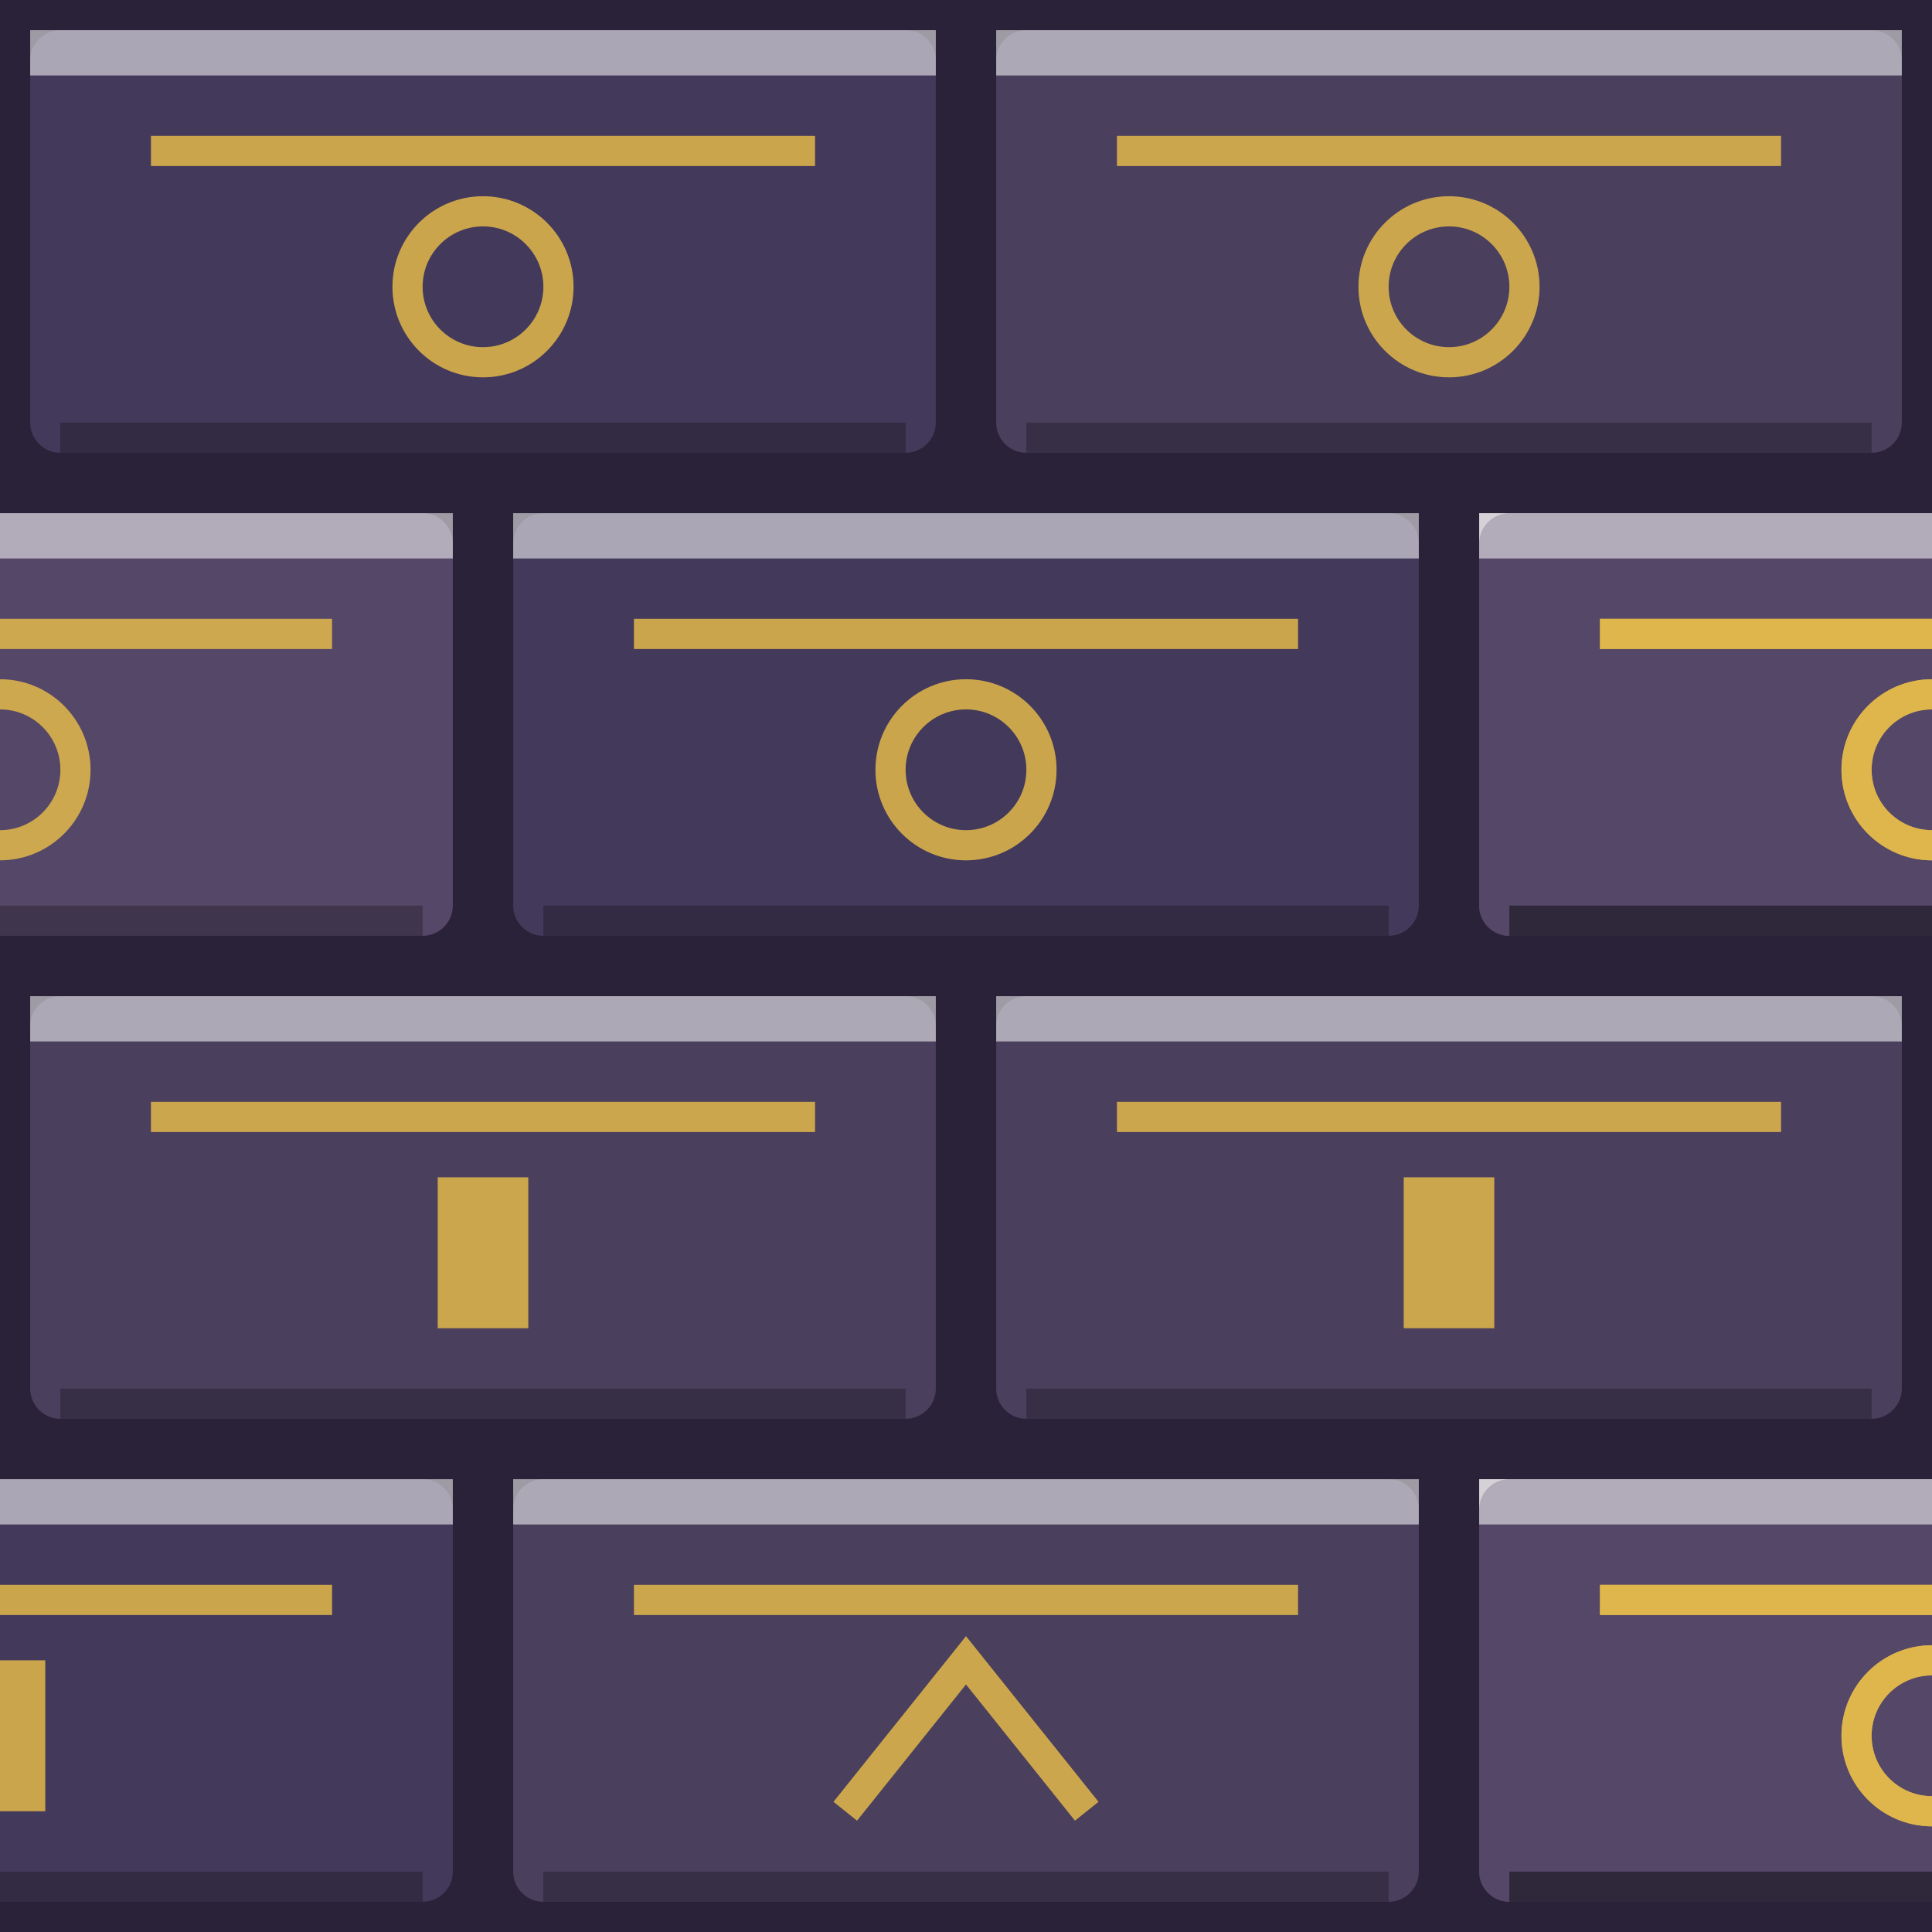
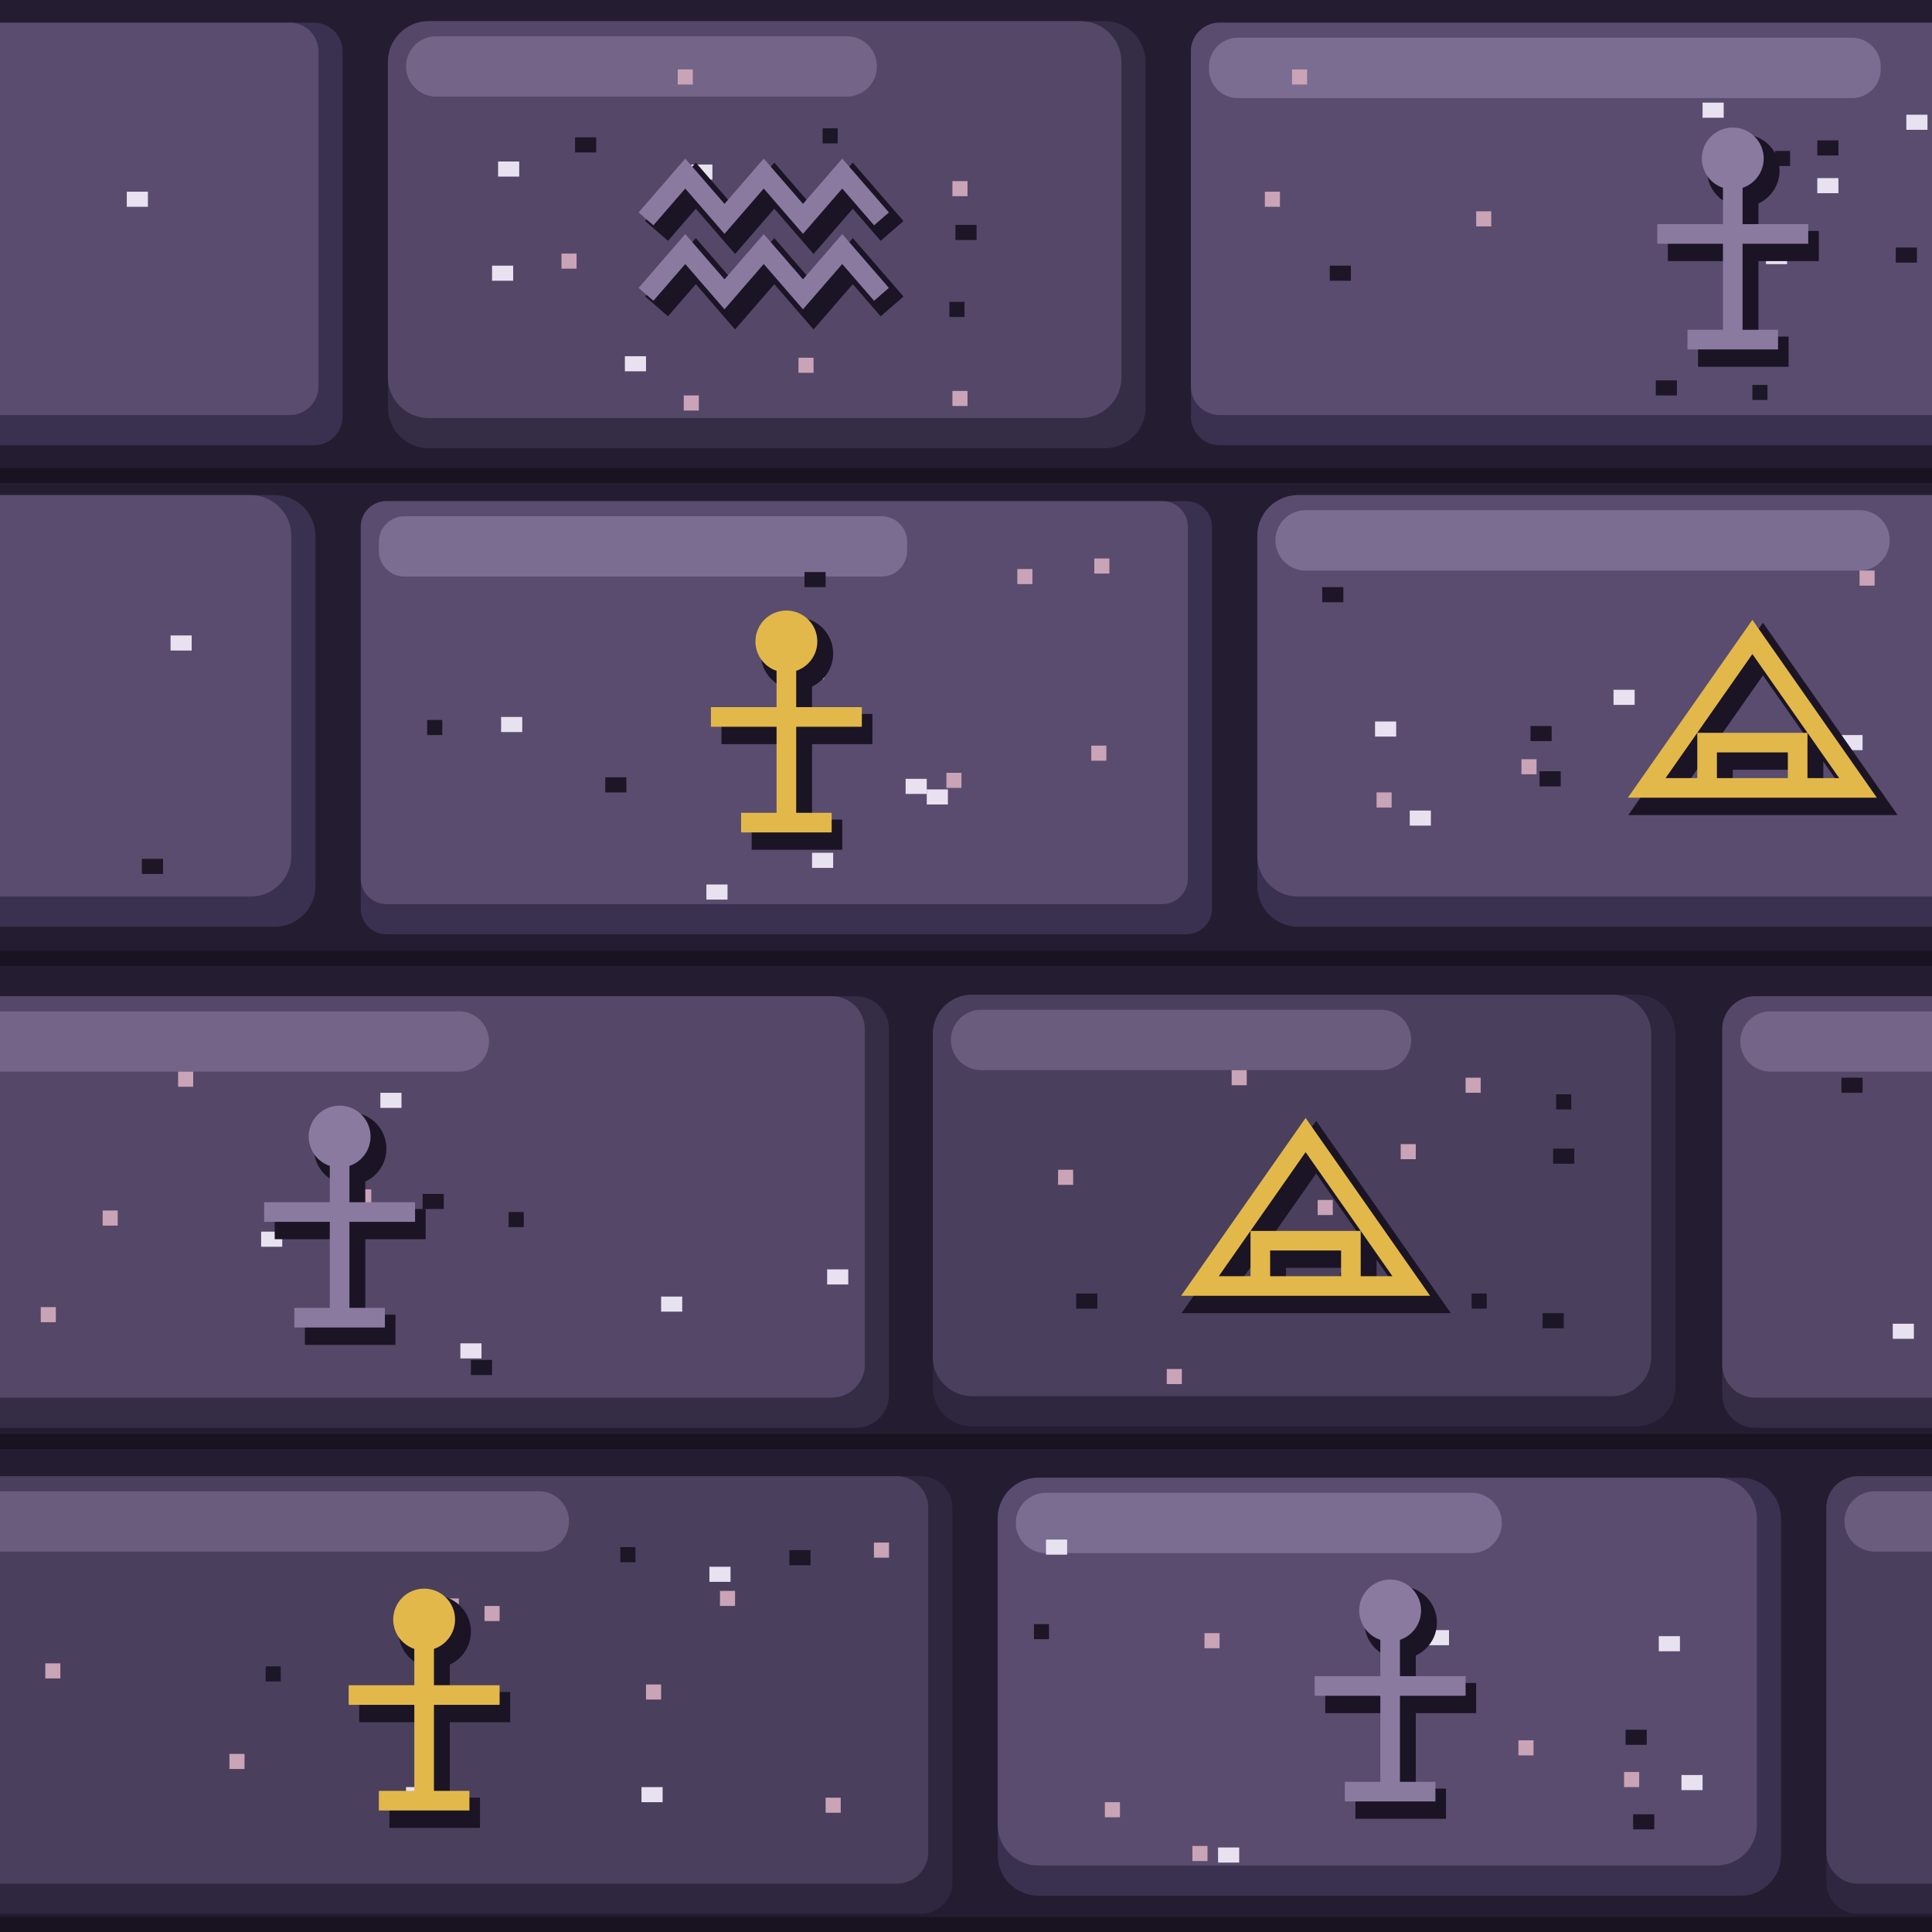
<svg xmlns="http://www.w3.org/2000/svg" width="128" height="128" viewBox="0 0 128 128">
-   <path fill="#2a2238" d="M0 0h128v128H0z" />
-   <path fill="#2a2238" d="M0 0h128v32H0z" />
-   <rect width="60" height="28" x="2" y="2" fill="#43395a" rx="2" />
-   <path fill="#fff" d="M2 2h60v3H2z" opacity=".55" />
-   <rect width="60" height="28" x="66" y="2" fill="#4a3f5c" rx="2" />
-   <path fill="#fff" d="M66 2h60v3H66z" opacity=".55" />
-   <path fill="#2a2238" d="M0 32h128v32H0z" />
-   <rect width="60" height="28" x="-30" y="34" fill="#544767" rx="2" />
-   <path fill="#fff" d="M-30 34h60v3h-60z" opacity=".55" />
-   <rect width="60" height="28" x="98" y="34" fill="#544767" rx="2" />
-   <path fill="#fff" d="M98 34h60v3H98z" opacity=".55" />
-   <rect width="60" height="28" x="34" y="34" fill="#43395a" rx="2" />
-   <path fill="#fff" d="M34 34h60v3H34z" opacity=".55" />
-   <rect width="60" height="28" x="98" y="34" fill="#544767" rx="2" />
-   <path fill="#fff" d="M98 34h60v3H98z" opacity=".55" />
-   <path fill="#2a2238" d="M0 64h128v32H0z" />
-   <rect width="60" height="28" x="2" y="66" fill="#4a3f5c" rx="2" />
-   <path fill="#fff" d="M2 66h60v3H2z" opacity=".55" />
-   <rect width="60" height="28" x="66" y="66" fill="#4a3f5c" rx="2" />
-   <path fill="#fff" d="M66 66h60v3H66z" opacity=".55" />
-   <path fill="#2a2238" d="M0 96h128v32H0z" />
-   <rect width="60" height="28" x="-30" y="98" fill="#43395a" rx="2" />
-   <path fill="#fff" d="M-30 98h60v3h-60z" opacity=".55" />
-   <rect width="60" height="28" x="98" y="98" fill="#43395a" rx="2" />
-   <path fill="#fff" d="M98 98h60v3H98z" opacity=".55" />
-   <rect width="60" height="28" x="34" y="98" fill="#4a3f5c" rx="2" />
-   <path fill="#fff" d="M34 98h60v3H34z" opacity=".55" />
-   <rect width="60" height="28" x="98" y="98" fill="#544767" rx="2" />
-   <path fill="#fff" d="M98 98h60v3H98z" opacity=".55" />
-   <path d="M4 28h56v2H4z" opacity=".25" />
-   <path fill="#e2b84a" d="M10 9h44v2H10z" opacity=".85" />
-   <circle cx="32" cy="19" r="5" fill="none" stroke="#e2b84a" stroke-width="2" opacity=".85" />
-   <path d="M68 28h56v2H68z" opacity=".25" />
-   <path fill="#e2b84a" d="M74 9h44v2H74z" opacity=".85" />
-   <circle cx="96" cy="19" r="5" fill="none" stroke="#e2b84a" stroke-width="2" opacity=".85" />
-   <path d="M-28 60h56v2h-56z" opacity=".25" />
-   <path fill="#e2b84a" d="M-22 41h44v2h-44z" opacity=".85" />
-   <circle cy="51" r="5" fill="none" stroke="#e2b84a" stroke-width="2" opacity=".85" />
-   <path d="M100 60h56v2h-56z" opacity=".25" />
-   <path fill="#e2b84a" d="M106 41h44v2h-44z" opacity=".85" />
-   <circle cx="128" cy="51" r="5" fill="none" stroke="#e2b84a" stroke-width="2" opacity=".85" />
-   <path d="M36 60h56v2H36z" opacity=".25" />
-   <path fill="#e2b84a" d="M42 41h44v2H42z" opacity=".85" />
-   <circle cx="64" cy="51" r="5" fill="none" stroke="#e2b84a" stroke-width="2" opacity=".85" />
-   <path d="M100 60h56v2h-56z" opacity=".25" />
-   <path fill="#e2b84a" d="M106 41h44v2h-44z" opacity=".85" />
-   <circle cx="128" cy="51" r="5" fill="none" stroke="#e2b84a" stroke-width="2" opacity=".85" />
-   <path d="M4 92h56v2H4z" opacity=".25" />
-   <path fill="#e2b84a" d="M10 73h44v2H10zM29 78h6v10h-6z" opacity=".85" />
-   <path d="M68 92h56v2H68z" opacity=".25" />
-   <path fill="#e2b84a" d="M74 73h44v2H74zM93 78h6v10h-6z" opacity=".85" />
-   <path d="M-28 124h56v2h-56z" opacity=".25" />
-   <path fill="#e2b84a" d="M-22 105h44v2h-44zM-3 110h6v10h-6z" opacity=".85" />
-   <path d="M100 124h56v2h-56z" opacity=".25" />
-   <path fill="#e2b84a" d="M106 105h44v2h-44z" opacity=".85" />
-   <circle cx="128" cy="115" r="5" fill="none" stroke="#e2b84a" stroke-width="2" opacity=".85" />
-   <path d="M36 124h56v2H36z" opacity=".25" />
-   <path fill="#e2b84a" d="M42 105h44v2H42z" opacity=".85" />
-   <path fill="none" stroke="#e2b84a" stroke-width="2" d="m56 120 8-10 8 10" opacity=".85" />
-   <path d="M100 124h56v2h-56z" opacity=".25" />
-   <path fill="#e2b84a" d="M106 105h44v2h-44z" opacity=".85" />
-   <circle cx="128" cy="115" r="5" fill="none" stroke="#e2b84a" stroke-width="2" opacity=".85" />
+   <path fill="#241c30" d="M0 0h128v128H0z" />
+   <rect width="71.8" height="28" x="78.9" y="1.5" fill="#3a3050" rx="1.9" />
+   <rect width="70.2" height="26" x="78.9" y="1.5" fill="#5a4c6e" rx="1.9" />
+   <rect width="44.5" height="4" x="80.1" y="2.5" fill="#83759a" opacity=".8" rx="1.9" />
+   <path fill="#1c1626" d="M109.7 25.2h1.4v1h-1.4z" />
+   <path fill="#e8e2f0" d="M117 16.5h1.4v1H117z" />
+   <path fill="#1c1626" d="M116.1 25.5h1v1h-1zM125.6 16.4h1.4v1h-1.4zM88.1 17.6h1.4v1h-1.4z" />
+   <path fill="#c9a3b6" d="M85.6 4.6h1v1h-1z" />
+   <path fill="#e8e2f0" d="M126.3 7.6h1.4v1h-1.4z" />
+   <path fill="#c9a3b6" d="M83.8 12.7h1v1h-1zM97.8 14h1v1h-1z" />
+   <path fill="#1c1626" d="M117.6 10h1v1h-1z" />
+   <path fill="#e8e2f0" d="M120.4 11.8h1.4v1h-1.4zM136.4 12.7h1.4v1h-1.4zM112.8 6.8h1.4v1h-1.4z" />
+   <path fill="#1c1626" d="M120.4 9.3h1.4v1h-1.4z" />
+   <g fill="#1a1424" stroke="#1a1424" stroke-width="2" transform="translate(.7 .8)">
+     <path fill="none" d="M114.8 10.5v12m-5-7h10m-8 7h6" />
+     <circle cx="114.8" cy="10.5" r="1.4" />
+   </g>
+   <g fill="#8a7aa0" stroke="#8a7aa0" stroke-width="1.3">
+     <path fill="none" d="M114.8 10.5v12m-5-7h10m-8 7h6" />
+     <circle cx="114.8" cy="10.5" r="1.4" />
+   </g>
+   <g transform="translate(-128)">
+     <rect width="71.8" height="28" x="78.9" y="1.5" fill="#3a3050" rx="1.9" />
+     <rect width="70.2" height="26" x="78.9" y="1.5" fill="#5a4c6e" rx="1.9" />
+     <rect width="44.5" height="4" x="80.1" y="2.5" fill="#83759a" opacity=".8" rx="1.9" />
+     <path fill="#1c1626" d="M109.7 25.2h1.4v1h-1.4z" />
+     <path fill="#e8e2f0" d="M117 16.5h1.4v1H117z" />
+     <path fill="#1c1626" d="M116.1 25.5h1v1h-1zM125.6 16.4h1.4v1h-1.4zM88.1 17.6h1.4v1h-1.4z" />
+     <path fill="#c9a3b6" d="M85.6 4.6h1v1h-1z" />
+     <path fill="#e8e2f0" d="M126.3 7.6h1.4v1h-1.4z" />
+     <path fill="#c9a3b6" d="M83.8 12.7h1v1h-1zM97.8 14h1v1h-1z" />
+     <path fill="#1c1626" d="M117.6 10h1v1h-1z" />
+     <path fill="#e8e2f0" d="M120.4 11.8h1.4v1h-1.4zM136.4 12.7h1.4v1h-1.4zM112.8 6.8h1.4v1h-1.4z" />
+     <path fill="#1c1626" d="M120.4 9.3h1.4v1h-1.4z" />
+     <g fill="#1a1424" stroke="#1a1424" stroke-width="2" transform="translate(.7 .8)">
+       <path fill="none" d="M114.8 10.5v12m-5-7h10m-8 7h6" />
+       <circle cx="114.8" cy="10.5" r="1.4" />
+     </g>
+     <g fill="#8a7aa0" stroke="#8a7aa0" stroke-width="1.3">
+       <path fill="none" d="M114.8 10.5v12m-5-7h10m-8 7h6" />
+       <circle cx="114.8" cy="10.5" r="1.4" />
+     </g>
+   </g>
+   <rect width="50.2" height="28.3" x="25.7" y="1.4" fill="#352c45" rx="2.7" />
+   <rect width="48.6" height="26.3" x="25.7" y="1.4" fill="#544767" rx="2.7" />
+   <rect width="31.2" height="4" x="26.9" y="2.4" fill="#7a6c90" opacity=".8" rx="2" />
+   <path fill="#1c1626" d="M38.1 9.1h1.4v1h-1.4z" />
+   <path fill="#c9a3b6" d="M37.2 16.8h1v1h-1zM63.1 12h1v1h-1z" />
+   <path fill="#1c1626" d="M54.5 8.5h1v1h-1z" />
+   <path fill="#e8e2f0" d="M45.8 10.9h1.4v1h-1.4zM41.4 23.6h1.4v1h-1.4z" />
+   <path fill="#c9a3b6" d="M52.9 23.7h1v1h-1z" />
+   <path fill="#1c1626" d="M62.9 20h1v1h-1zM63.3 14.9h1.4v1h-1.4z" />
+   <path fill="#c9a3b6" d="M45.3 26.2h1v1h-1z" />
+   <path fill="#e8e2f0" d="M33 10.7h1.4v1H33z" />
+   <path fill="#c9a3b6" d="M44.9 4.6h1v1h-1z" />
+   <path fill="#e8e2f0" d="M32.6 17.6H34v1h-1.4z" />
+   <path fill="#c9a3b6" d="M63.1 25.9h1v1h-1z" />
+   <path fill="none" stroke="#1a1424" stroke-width="2" d="m43.5 15.3 2.6-3 2.6 3 2.6-3 2.6 3 2.6-3 2.6 3m-15.6 5 2.6-3 2.6 3 2.6-3 2.6 3 2.6-3 2.6 3" />
+   <path fill="none" stroke="#8a7aa0" stroke-width="1.3" d="m42.8 14.5 2.6-3 2.6 3 2.6-3 2.6 3 2.6-3 2.6 3m-15.6 5 2.6-3 2.6 3 2.6-3 2.6 3 2.6-3 2.6 3" />
+   <path fill="#120d18" d="M0 31h128v1H0z" opacity=".6" />
+   <rect width="65.6" height="28.6" x="83.3" y="32.8" fill="#3a3050" rx="2.7" />
+   <rect width="64" height="26.6" x="83.3" y="32.8" fill="#5a4c6e" rx="2.7" />
+   <rect width="40.7" height="4" x="84.5" y="33.8" fill="#83759a" opacity=".8" rx="2" />
+   <path fill="#1c1626" d="M137.4 56.9h1.4v1h-1.4z" />
+   <path fill="#e8e2f0" d="M106.9 45.7h1.4v1h-1.4zM121.6 50.3h1.4v1h-1.4zM93.4 53.7h1.4v1h-1.4z" />
+   <path fill="#1c1626" d="M101.4 48.1h1.4v1h-1.4z" />
+   <path fill="#c9a3b6" d="M100.8 50.3h1v1h-1z" />
+   <path fill="#1c1626" d="M102 51.1h1.4v1H102z" />
+   <path fill="#c9a3b6" d="M91.2 52.5h1v1h-1z" />
+   <path fill="#e8e2f0" d="M122 48.7h1.4v1H122z" />
+   <path fill="#c9a3b6" d="M123.2 37.8h1v1h-1z" />
+   <path fill="#e8e2f0" d="M91.1 47.8h1.4v1h-1.4zM139.3 42.1h1.4v1h-1.4z" />
+   <path fill="#1c1626" d="M113.1 51.3h1.4v1h-1.4zM87.6 38.9H89v1h-1.4z" />
+   <path fill="none" stroke="#1a1424" stroke-width="2" d="m109.8 53 7-10 7 10zm4 0v-3h6v3" />
+   <path fill="none" stroke="#e2b84a" stroke-width="1.3" d="m109.1 52.2 7-10 7 10zm4 0v-3h6v3" />
+   <g transform="translate(-128)">
+     <rect width="65.6" height="28.6" x="83.3" y="32.8" fill="#3a3050" rx="2.7" />
+     <rect width="64" height="26.6" x="83.3" y="32.8" fill="#5a4c6e" rx="2.7" />
+     <rect width="40.7" height="4" x="84.5" y="33.8" fill="#83759a" opacity=".8" rx="2" />
+     <path fill="#1c1626" d="M137.4 56.9h1.4v1h-1.4z" />
+     <path fill="#e8e2f0" d="M106.9 45.7h1.4v1h-1.4zM121.6 50.3h1.4v1h-1.4zM93.4 53.7h1.4v1h-1.4z" />
+     <path fill="#1c1626" d="M101.4 48.1h1.4v1h-1.4z" />
+     <path fill="#c9a3b6" d="M100.8 50.3h1v1h-1z" />
+     <path fill="#1c1626" d="M102 51.1h1.4v1H102z" />
+     <path fill="#c9a3b6" d="M91.2 52.5h1v1h-1z" />
+     <path fill="#e8e2f0" d="M122 48.7h1.4v1H122z" />
+     <path fill="#c9a3b6" d="M123.2 37.8h1v1h-1z" />
+     <path fill="#e8e2f0" d="M91.1 47.8h1.4v1h-1.4zM139.3 42.1h1.4v1h-1.4z" />
+     <path fill="#1c1626" d="M113.1 51.3h1.4v1h-1.4zM87.6 38.9H89v1h-1.4z" />
+     <path fill="none" stroke="#1a1424" stroke-width="2" d="m109.8 53 7-10 7 10zm4 0v-3h6v3" />
+     <path fill="none" stroke="#e2b84a" stroke-width="1.3" d="m109.1 52.2 7-10 7 10zm4 0v-3h6v3" />
+   </g>
+   <rect width="56.4" height="28.7" x="23.9" y="33.2" fill="#3a3050" rx="1.7" />
+   <rect width="54.8" height="26.7" x="23.9" y="33.2" fill="#5a4c6e" rx="1.7" />
+   <rect width="35" height="4" x="25.1" y="34.2" fill="#83759a" opacity=".8" rx="1.7" />
+   <path fill="#c9a3b6" d="M62.7 51.2h1v1h-1z" />
+   <path fill="#1c1626" d="M28.3 47.7h1v1h-1z" />
+   <path fill="#e8e2f0" d="M52.5 54.9h1.4v1h-1.4zM53.8 56.5h1.4v1h-1.4z" />
+   <path fill="#c9a3b6" d="M72.3 49.4h1v1h-1z" />
+   <path fill="#1c1626" d="M53.3 37.9h1.4v1h-1.4zM40.1 51.5h1.4v1h-1.4z" />
+   <path fill="#e8e2f0" d="M61.4 52.3h1.4v1h-1.4z" />
+   <path fill="#c9a3b6" d="M72.5 37h1v1h-1z" />
+   <path fill="#e8e2f0" d="M46.8 58.6h1.4v1h-1.4z" />
+   <path fill="#c9a3b6" d="M53.6 44h1v1h-1z" />
+   <path fill="#e8e2f0" d="M60 51.6h1.4v1H60z" />
+   <path fill="#c9a3b6" d="M67.4 37.7h1v1h-1z" />
+   <path fill="#e8e2f0" d="M33.2 47.5h1.4v1h-1.4z" />
+   <g fill="#1a1424" stroke="#1a1424" stroke-width="2" transform="translate(.7 .8)">
+     <path fill="none" d="M52.1 42.5v12m-5-7h10m-8 7h6" />
+     <circle cx="52.1" cy="42.5" r="1.4" />
+   </g>
+   <g fill="#e2b84a" stroke="#e2b84a" stroke-width="1.3">
+     <path fill="none" d="M52.1 42.5v12m-5-7h10m-8 7h6" />
+     <circle cx="52.1" cy="42.5" r="1.4" />
+   </g>
+   <path fill="#120d18" d="M0 63h128v1H0z" opacity=".6" />
+   <rect width="49.2" height="28.6" x="61.8" y="65.9" fill="#2f2740" rx="2.6" />
+   <rect width="47.6" height="26.6" x="61.8" y="65.9" fill="#4a3f5c" rx="2.6" />
+   <rect width="30.5" height="4" x="63" y="66.9" fill="#706385" opacity=".8" rx="2" />
+   <path fill="#1c1626" d="M97.5 85.7h1v1h-1z" />
+   <path fill="#c9a3b6" d="M77.3 90.7h1v1h-1z" />
+   <path fill="#1c1626" d="M102.9 76.1h1.4v1h-1.4z" />
+   <path fill="#c9a3b6" d="M97.1 71.4h1v1h-1zM70.1 77.5h1v1h-1zM87.3 79.5h1v1h-1z" />
+   <path fill="#1c1626" d="M71.3 85.7h1.4v1h-1.4zM87.8 82.8h1.4v1h-1.4zM103.1 72.5h1v1h-1zM102.2 87h1.4v1h-1.4zM88.8 84.3h1v1h-1z" />
+   <path fill="#c9a3b6" d="M81.6 70.9h1v1h-1zM92.8 75.8h1v1h-1z" />
+   <path fill="#1c1626" d="M88 85.7h1.4v1H88z" />
+   <path fill="none" stroke="#1a1424" stroke-width="2" d="m80.2 86 7-10 7 10zm4 0v-3h6v3" />
+   <path fill="none" stroke="#e2b84a" stroke-width="1.3" d="m79.5 85.2 7-10 7 10zm4 0v-3h6v3" />
+   <rect width="72.8" height="28.6" x="114.1" y="66" fill="#352c45" rx="2.2" />
+   <rect width="71.2" height="26.6" x="114.1" y="66" fill="#544767" rx="2.2" />
+   <rect width="45.1" height="4" x="115.3" y="67" fill="#7a6c90" opacity=".8" rx="2" />
+   <path fill="#1c1626" d="M122 71.4h1.4v1H122z" />
+   <path fill="#e8e2f0" d="M125.4 87.7h1.4v1h-1.4z" />
+   <path fill="#1c1626" d="M159.2 90.1h1.4v1h-1.4z" />
+   <path fill="#e8e2f0" d="M153.2 72.4h1.4v1h-1.4z" />
+   <path fill="#c9a3b6" d="M151.6 78.8h1v1h-1zM134.8 80.2h1v1h-1z" />
+   <path fill="#1c1626" d="M156 79.1h1.4v1H156z" />
+   <path fill="#e8e2f0" d="M171.8 85.9h1.4v1h-1.4z" />
+   <path fill="#c9a3b6" d="M139.8 71h1v1h-1z" />
+   <path fill="#e8e2f0" d="M182.8 84.1h1.4v1h-1.4zM145.3 81.6h1.4v1h-1.4z" />
+   <path fill="#c9a3b6" d="M130.7 86.6h1v1h-1z" />
+   <path fill="#e8e2f0" d="M158.5 89h1.4v1h-1.4z" />
+   <path fill="#1c1626" d="M161.7 80.3h1v1h-1z" />
+   <g fill="#1a1424" stroke="#1a1424" stroke-width="2" transform="translate(.7 .8)">
+     <path fill="none" d="M150.5 75.3v12m-5-7h10m-8 7h6" />
+     <circle cx="150.5" cy="75.3" r="1.4" />
+   </g>
+   <g fill="#8a7aa0" stroke="#8a7aa0" stroke-width="1.3">
+     <path fill="none" d="M150.5 75.3v12m-5-7h10m-8 7h6" />
+     <circle cx="150.5" cy="75.3" r="1.4" />
+   </g>
+   <g transform="translate(-128)">
+     <rect width="72.8" height="28.6" x="114.1" y="66" fill="#352c45" rx="2.2" />
+     <rect width="71.2" height="26.6" x="114.1" y="66" fill="#544767" rx="2.2" />
+     <rect width="45.1" height="4" x="115.3" y="67" fill="#7a6c90" opacity=".8" rx="2" />
+     <path fill="#1c1626" d="M122 71.4h1.4v1H122z" />
+     <path fill="#e8e2f0" d="M125.4 87.7h1.4v1h-1.4z" />
+     <path fill="#1c1626" d="M159.2 90.1h1.4v1h-1.4z" />
+     <path fill="#e8e2f0" d="M153.2 72.4h1.4v1h-1.4z" />
+     <path fill="#c9a3b6" d="M151.6 78.8h1v1h-1zM134.8 80.2h1v1h-1z" />
+     <path fill="#1c1626" d="M156 79.1h1.4v1H156z" />
+     <path fill="#e8e2f0" d="M171.8 85.9h1.4v1h-1.4z" />
+     <path fill="#c9a3b6" d="M139.8 71h1v1h-1z" />
+     <path fill="#e8e2f0" d="M182.8 84.1h1.4v1h-1.4zM145.3 81.6h1.4v1h-1.4z" />
+     <path fill="#c9a3b6" d="M130.7 86.6h1v1h-1z" />
+     <path fill="#e8e2f0" d="M158.5 89h1.4v1h-1.4z" />
+     <path fill="#1c1626" d="M161.7 80.3h1v1h-1z" />
+     <g fill="#1a1424" stroke="#1a1424" stroke-width="2" transform="translate(.7 .8)">
+       <path fill="none" d="M150.5 75.3v12m-5-7h10m-8 7h6" />
+       <circle cx="150.5" cy="75.3" r="1.4" />
+     </g>
+     <g fill="#8a7aa0" stroke="#8a7aa0" stroke-width="1.3">
+       <path fill="none" d="M150.5 75.3v12m-5-7h10m-8 7h6" />
+       <circle cx="150.5" cy="75.3" r="1.4" />
+     </g>
+   </g>
+   <path fill="#120d18" d="M0 95h128v1H0z" opacity=".6" />
+   <rect width="51.9" height="27.7" x="66.1" y="97.9" fill="#3a3050" rx="2.7" />
+   <rect width="50.3" height="25.7" x="66.1" y="97.9" fill="#5a4c6e" rx="2.7" />
+   <rect width="32.2" height="4" x="67.3" y="98.9" fill="#83759a" opacity=".8" rx="2" />
+   <path fill="#c9a3b6" d="M79 122.3h1v1h-1z" />
+   <path fill="#e8e2f0" d="M111.4 117.6h1.4v1h-1.4z" />
+   <path fill="#1c1626" d="M108.2 120.2h1.4v1h-1.4z" />
+   <path fill="#c9a3b6" d="M100.6 115.3h1v1h-1z" />
+   <path fill="#1c1626" d="M107.7 114.6h1.4v1h-1.4z" />
+   <path fill="#e8e2f0" d="M94.6 108H96v1h-1.4z" />
+   <path fill="#c9a3b6" d="M93.4 107.1h1v1h-1z" />
+   <path fill="#e8e2f0" d="M69.3 102h1.4v1h-1.4zM80.7 122.4h1.4v1h-1.4zM109.9 108.4h1.4v1h-1.4z" />
+   <path fill="#c9a3b6" d="M79.8 108.2h1v1h-1zM73.2 119.4h1v1h-1zM107.6 117.4h1v1h-1z" />
+   <path fill="#1c1626" d="M68.5 107.6h1v1h-1z" />
+   <g fill="#1a1424" stroke="#1a1424" stroke-width="2" transform="translate(.7 .8)">
+     <path fill="none" d="M92.1 106.7v12m-5-7h10m-8 7h6" />
+     <circle cx="92.1" cy="106.7" r="1.4" />
+   </g>
+   <g fill="#8a7aa0" stroke="#8a7aa0" stroke-width="1.3">
+     <path fill="none" d="M92.1 106.7v12m-5-7h10m-8 7h6" />
+     <circle cx="92.1" cy="106.7" r="1.4" />
+   </g>
+   <rect width="70.1" height="29" x="121" y="97.8" fill="#2f2740" rx="2.1" />
+   <rect width="68.5" height="27" x="121" y="97.8" fill="#4a3f5c" rx="2.1" />
+   <rect width="43.5" height="4" x="122.2" y="98.8" fill="#706385" opacity=".8" rx="2" />
+   <path fill="#c9a3b6" d="M131 110.2h1v1h-1z" />
+   <path fill="#e8e2f0" d="M170.5 118.4h1.4v1h-1.4z" />
+   <path fill="#c9a3b6" d="M157.4 105.9h1v1h-1z" />
+   <path fill="#1c1626" d="M169.1 102.5h1v1h-1z" />
+   <path fill="#c9a3b6" d="M170.8 111.6h1v1h-1zM143.2 116.2h1v1h-1zM182.7 119.1h1v1h-1z" />
+   <path fill="#e8e2f0" d="M154.9 118.4h1.4v1h-1.4z" />
+   <path fill="#1c1626" d="M180.3 102.7h1.4v1h-1.4zM145.6 110.4h1v1h-1z" />
+   <path fill="#c9a3b6" d="M185.9 102.2h1v1h-1z" />
+   <path fill="#e8e2f0" d="M175 103.8h1.4v1H175z" />
+   <path fill="#c9a3b6" d="M175.7 105.4h1v1h-1zM160.1 106.4h1v1h-1z" />
+   <g fill="#1a1424" stroke="#1a1424" stroke-width="2" transform="translate(.7 .8)">
+     <path fill="none" d="M156.1 107.3v12m-5-7h10m-8 7h6" />
+     <circle cx="156.1" cy="107.3" r="1.4" />
+   </g>
+   <g fill="#e2b84a" stroke="#e2b84a" stroke-width="1.3">
+     <path fill="none" d="M156.1 107.3v12m-5-7h10m-8 7h6" />
+     <circle cx="156.1" cy="107.3" r="1.4" />
+   </g>
+   <g transform="translate(-128)">
+     <rect width="70.1" height="29" x="121" y="97.8" fill="#2f2740" rx="2.1" />
+     <rect width="68.5" height="27" x="121" y="97.8" fill="#4a3f5c" rx="2.1" />
+     <rect width="43.5" height="4" x="122.2" y="98.8" fill="#706385" opacity=".8" rx="2" />
+     <path fill="#c9a3b6" d="M131 110.2h1v1h-1z" />
+     <path fill="#e8e2f0" d="M170.5 118.4h1.4v1h-1.4z" />
+     <path fill="#c9a3b6" d="M157.4 105.9h1v1h-1z" />
+     <path fill="#1c1626" d="M169.1 102.5h1v1h-1z" />
+     <path fill="#c9a3b6" d="M170.8 111.6h1v1h-1zM143.2 116.2h1v1h-1zM182.7 119.1h1v1h-1z" />
+     <path fill="#e8e2f0" d="M154.9 118.4h1.4v1h-1.4z" />
+     <path fill="#1c1626" d="M180.3 102.7h1.4v1h-1.4zM145.6 110.4h1v1h-1z" />
+     <path fill="#c9a3b6" d="M185.9 102.2h1v1h-1z" />
+     <path fill="#e8e2f0" d="M175 103.8h1.4v1H175z" />
+     <path fill="#c9a3b6" d="M175.7 105.4h1v1h-1zM160.1 106.4h1v1h-1z" />
+     <g fill="#1a1424" stroke="#1a1424" stroke-width="2" transform="translate(.7 .8)">
+       <path fill="none" d="M156.1 107.3v12m-5-7h10m-8 7h6" />
+       <circle cx="156.1" cy="107.3" r="1.4" />
+     </g>
+     <g fill="#e2b84a" stroke="#e2b84a" stroke-width="1.3">
+       <path fill="none" d="M156.1 107.3v12m-5-7h10m-8 7h6" />
+       <circle cx="156.1" cy="107.3" r="1.4" />
+     </g>
+   </g>
+   <path fill="#120d18" d="M0 127h128v1H0z" opacity=".6" />
</svg>
